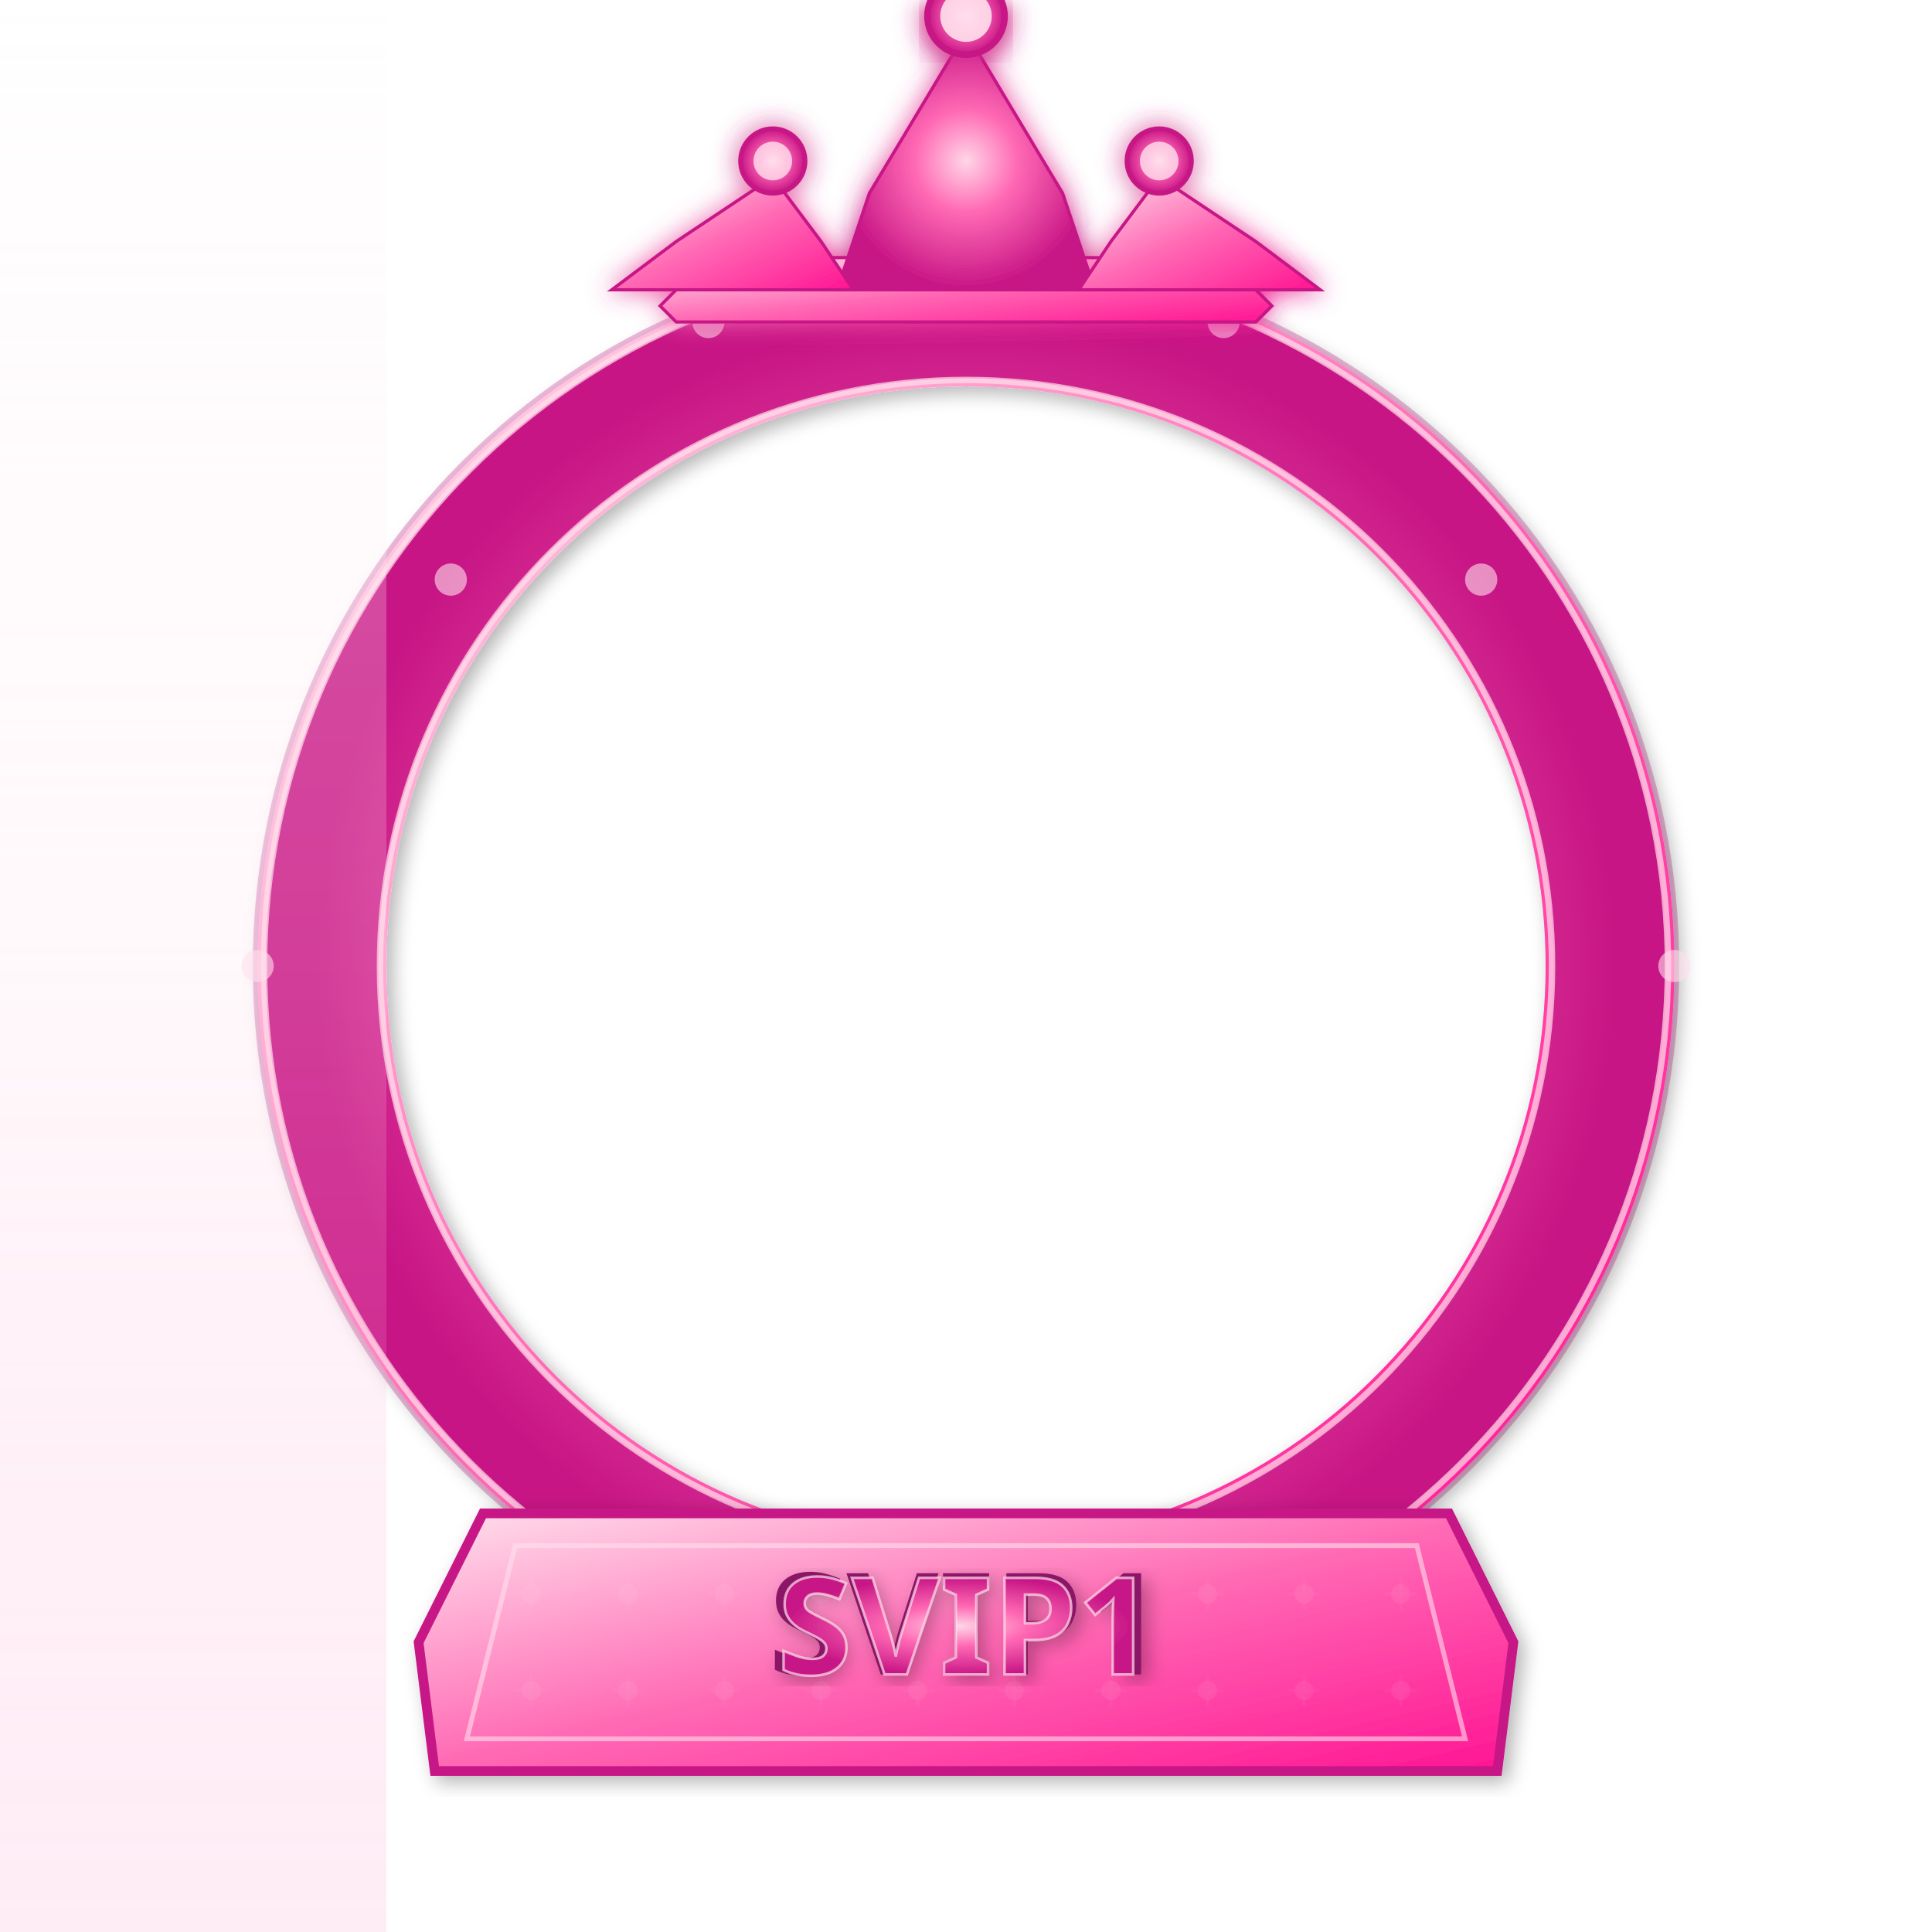
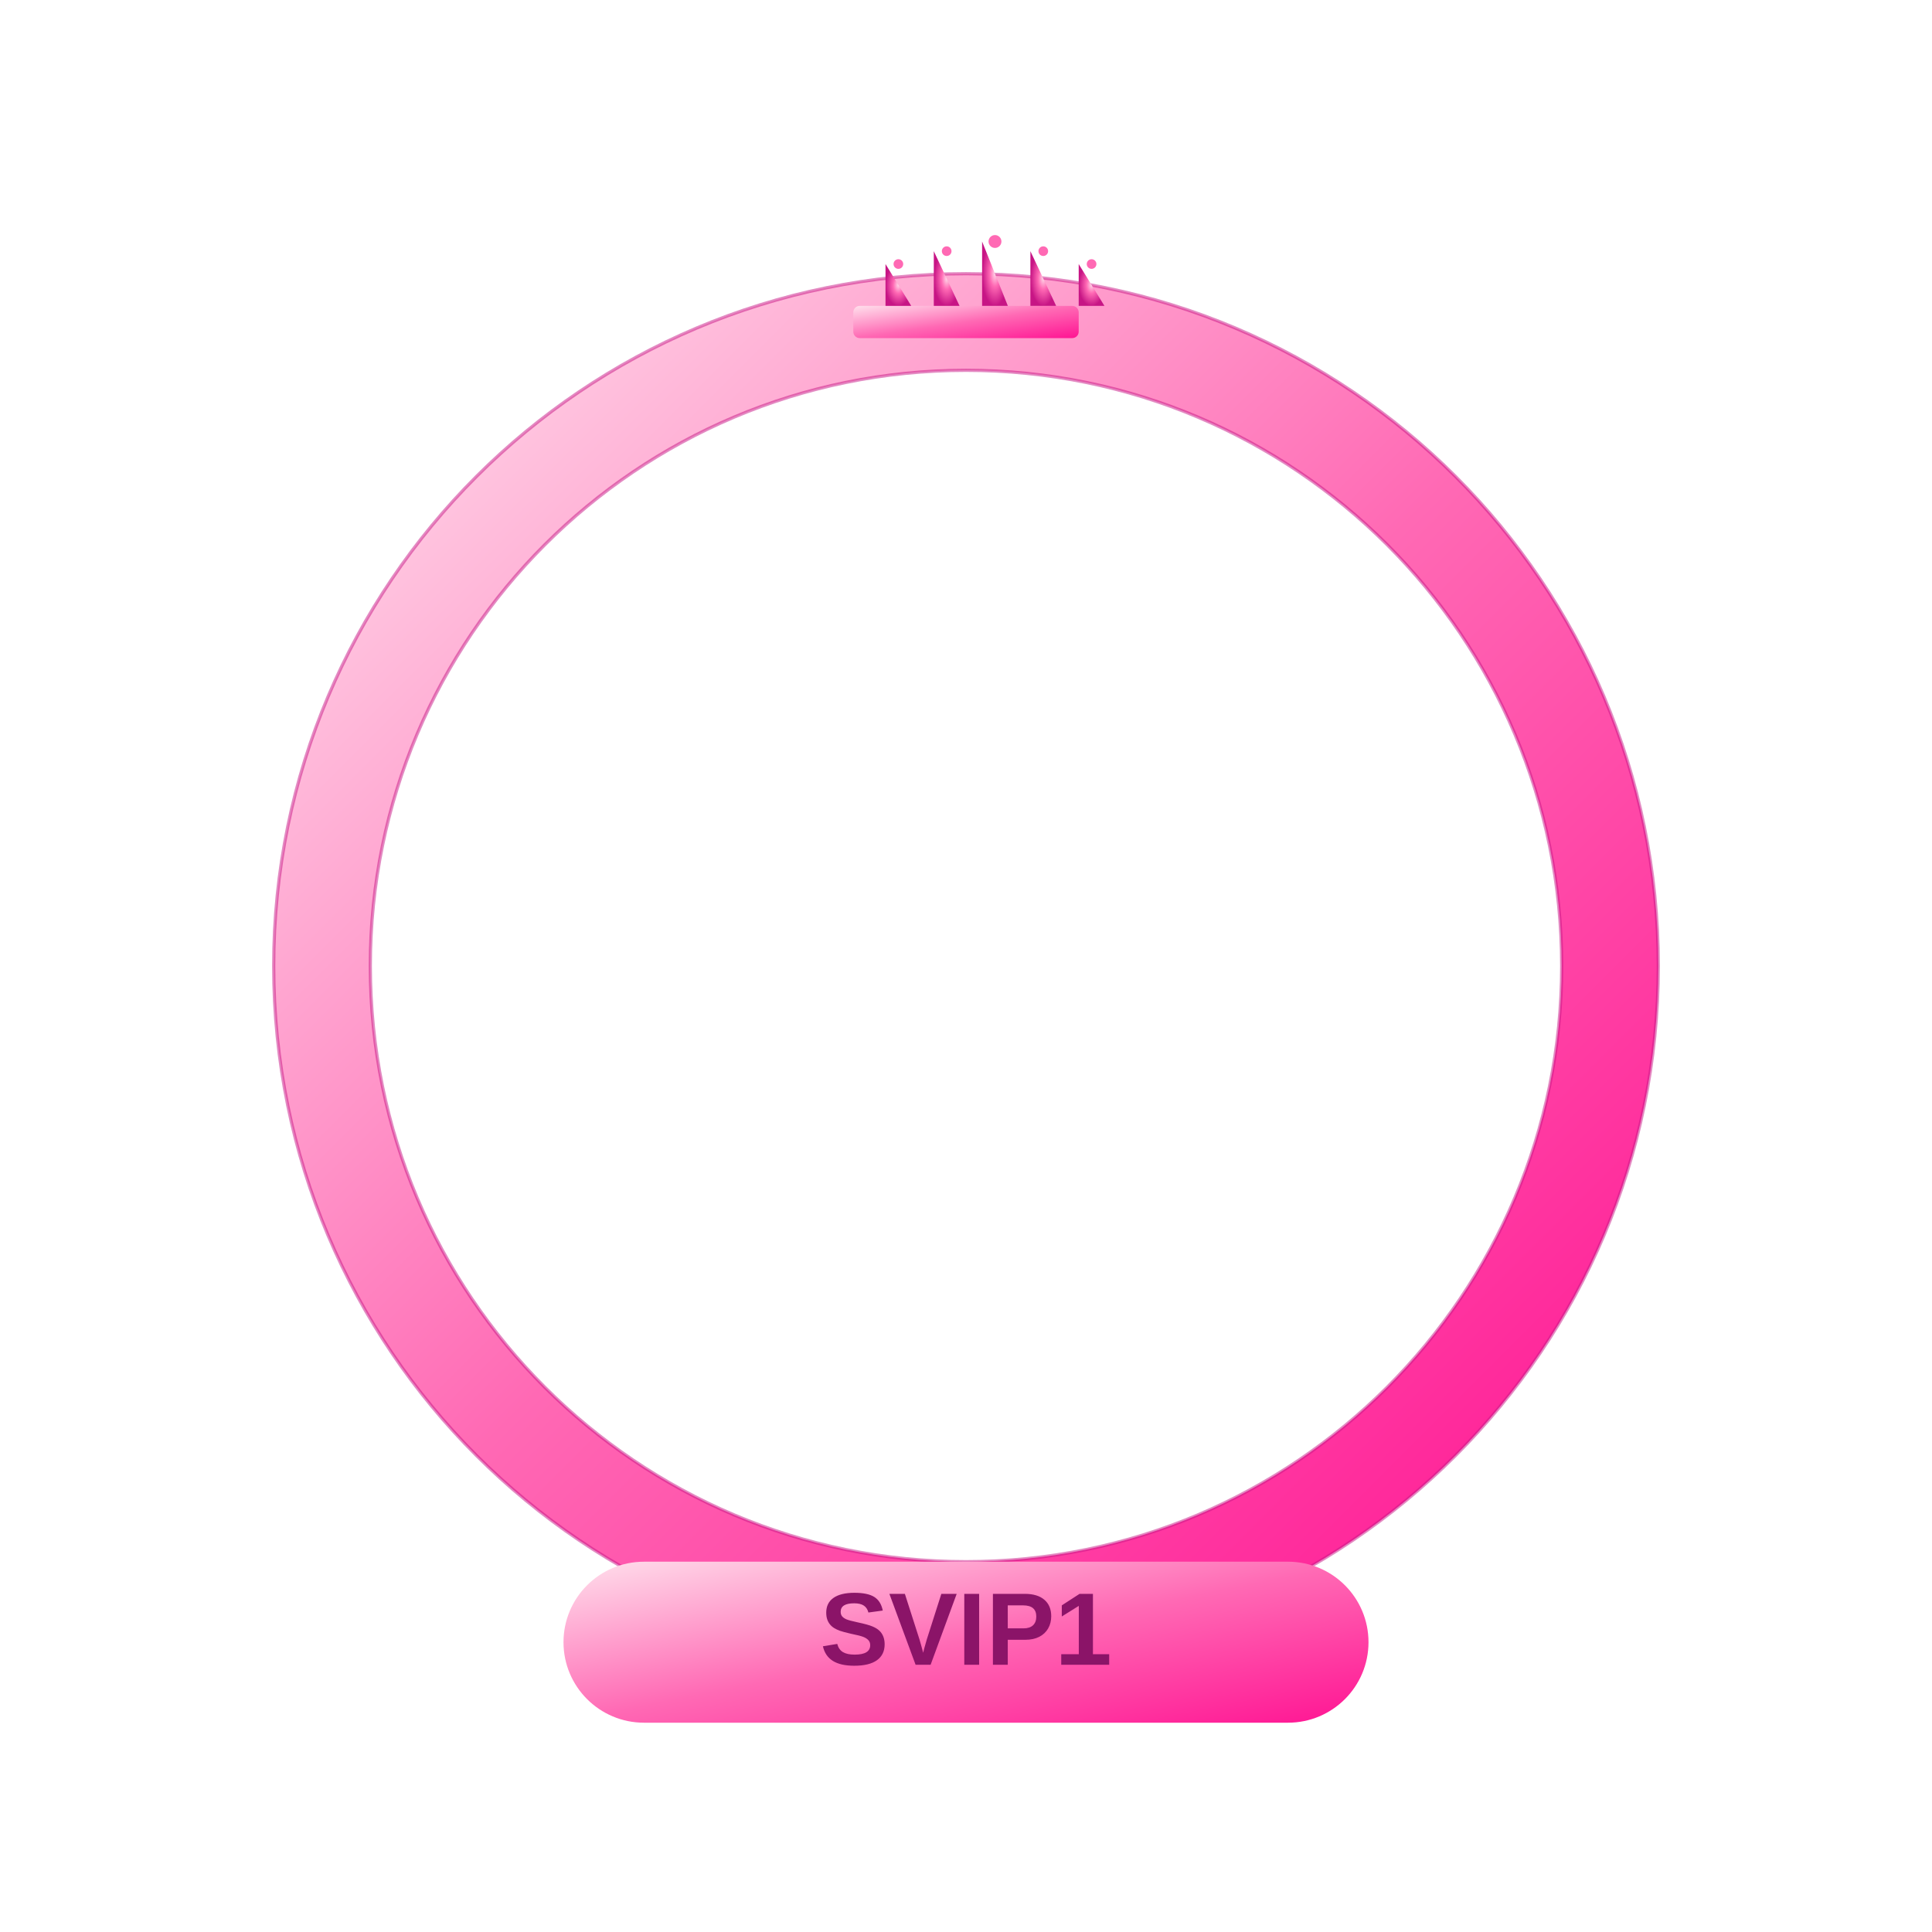
<svg xmlns="http://www.w3.org/2000/svg" width="600" height="600" viewBox="0 0 600 600" fill="none">
  <defs>
    <linearGradient id="pinkGradient1" x1="0" y1="0" x2="1" y2="1">
      <stop offset="0%" stop-color="#ffe0ec" />
      <stop offset="50%" stop-color="#ff69b4" />
      <stop offset="100%" stop-color="#ff1493" />
    </linearGradient>
    <radialGradient id="pinkRadial" cx="50%" cy="50%" r="50%">
      <stop offset="0%" stop-color="#ffd6e7" />
      <stop offset="40%" stop-color="#ff69b4" />
      <stop offset="100%" stop-color="#c71585" />
    </radialGradient>
-     <linearGradient id="pinkShine" x1="0" y1="0" x2="0" y2="1">
-       <stop offset="0%" stop-color="#ffffff" stop-opacity="0.8" />
-       <stop offset="50%" stop-color="#ffe0ec" stop-opacity="0.5" />
-       <stop offset="100%" stop-color="#ff69b4" stop-opacity="0.3" />
-     </linearGradient>
-     <filter id="glow">
-       <feGaussianBlur stdDeviation="4" result="coloredBlur" />
-       <feMerge>
-         <feMergeNode in="coloredBlur" />
-         <feMergeNode in="SourceGraphic" />
-       </feMerge>
-     </filter>
-     <filter id="shadow">
-       <feDropShadow dx="2" dy="2" stdDeviation="3" flood-opacity="0.3" />
-     </filter>
-     <pattern id="ornamentPattern" x="0" y="0" width="30" height="30" patternUnits="userSpaceOnUse">
-       <circle cx="15" cy="15" r="3" fill="#ffe0ec" opacity="0.4" />
-       <path d="M10,15 L20,15 M15,10 L15,20" stroke="#ffe0ec" stroke-width="1" opacity="0.2" />
-     </pattern>
  </defs>
-   <circle cx="300" cy="300" r="220" fill="none" stroke="#c71585" stroke-width="3" opacity="0.3" />
-   <circle cx="300" cy="300" r="200" fill="none" stroke="url(#pinkGradient1)" stroke-width="40" filter="url(#shadow)" />
-   <circle cx="300" cy="300" r="200" fill="none" stroke="url(#pinkRadial)" stroke-width="35" />
-   <circle cx="300" cy="300" r="218" fill="none" stroke="#ffe0ec" stroke-width="2" opacity="0.7" />
-   <circle cx="300" cy="300" r="182" fill="none" stroke="#ffe0ec" stroke-width="2" opacity="0.7" />
-   <g opacity="0.6">
-     <circle cx="300" cy="80" r="5" fill="#ffe0ec" />
-     <circle cx="220" cy="100" r="5" fill="#ffe0ec" />
-     <circle cx="380" cy="100" r="5" fill="#ffe0ec" />
-     <circle cx="140" cy="180" r="5" fill="#ffe0ec" />
-     <circle cx="460" cy="180" r="5" fill="#ffe0ec" />
-     <circle cx="80" cy="300" r="5" fill="#ffe0ec" />
-     <circle cx="520" cy="300" r="5" fill="#ffe0ec" />
+   <circle cx="300" cy="300" r="200" fill="none" stroke="url(#pinkGradient1)" stroke-width="30" />
+   <circle cx="300" cy="300" r="215" fill="none" stroke="#c71585" stroke-width="1" opacity="0.5" />
+   <circle cx="300" cy="300" r="185" fill="none" stroke="#c71585" stroke-width="1" opacity="0.5" />
+   <g>
+     <rect x="265" y="95" width="70" height="10" fill="url(#pinkGradient1)" rx="2" />
+     <path d="M275,95 L275,82 L283,95" fill="url(#pinkRadial)" />
+     <path d="M290,95 L290,78 L298,95" fill="url(#pinkRadial)" />
+     <path d="M305,95 L305,75 L313,95" fill="url(#pinkRadial)" />
+     <path d="M320,95 L320,78 L328,95" fill="url(#pinkRadial)" />
+     <path d="M335,95 L335,82 L343,95" fill="url(#pinkRadial)" />
+     <circle cx="279" cy="82" r="1.5" fill="#ff69b4" />
+     <circle cx="294" cy="78" r="1.5" fill="#ff69b4" />
+     <circle cx="309" cy="75" r="2" fill="#ff69b4" />
+     <circle cx="324" cy="78" r="1.5" fill="#ff69b4" />
+     <circle cx="339" cy="82" r="1.5" fill="#ff69b4" />
  </g>
-   <g filter="url(#glow)">
-     <path d="M220,80 L380,80 L395,95 L390,100 L210,100 L205,95 Z" fill="url(#pinkGradient1)" stroke="#c71585" stroke-width="1" />
-     <path d="M300,10 L270,60 L260,90 L340,90 L330,60 Z" fill="url(#pinkRadial)" stroke="#c71585" stroke-width="1" />
-     <path d="M240,55 L210,75 L190,90 L265,90 L255,75 Z" fill="url(#pinkGradient1)" stroke="#c71585" stroke-width="1" />
-     <path d="M360,55 L390,75 L410,90 L335,90 L345,75 Z" fill="url(#pinkGradient1)" stroke="#c71585" stroke-width="1" />
-     <circle cx="300" cy="5" r="12" fill="url(#pinkRadial)" stroke="#c71585" stroke-width="2" filter="url(#glow)" />
-     <circle cx="300" cy="5" r="8" fill="#ffe0ec" opacity="0.9" />
-     <circle cx="240" cy="50" r="10" fill="url(#pinkRadial)" stroke="#c71585" stroke-width="1.5" />
-     <circle cx="240" cy="50" r="6" fill="#ffe0ec" opacity="0.8" />
-     <circle cx="360" cy="50" r="10" fill="url(#pinkRadial)" stroke="#c71585" stroke-width="1.5" />
-     <circle cx="360" cy="50" r="6" fill="#ffe0ec" opacity="0.8" />
+   <g>
+     <rect x="175" y="485" width="250" height="50" rx="25" fill="url(#pinkGradient1)" />
+     <text x="300" y="517" text-anchor="middle" fill="#8b1468" font-size="32" font-family="Arial" font-weight="bold">SVIP1</text>
  </g>
-   <g filter="url(#shadow)">
-     <path d="M150,470 L450,470 L470,510 L465,550 L135,550 L130,510 Z" fill="url(#pinkGradient1)" stroke="#c71585" stroke-width="3" />
-     <rect x="155" y="475" width="290" height="70" fill="url(#ornamentPattern)" opacity="0.2" />
-     <path d="M160,480 L440,480 L455,540 L145,540 Z" fill="none" stroke="#ffe0ec" stroke-width="1.5" opacity="0.6" />
-     <text x="300" y="520" text-anchor="middle" fill="#8b1468" font-size="44" font-family="Arial Black" font-weight="bold" filter="url(#shadow)">SVIP1</text>
-     <text x="300" y="520" text-anchor="middle" fill="url(#pinkRadial)" font-size="42" font-family="Arial Black" font-weight="bold">SVIP1</text>
-     <text x="300" y="520" text-anchor="middle" fill="none" stroke="#ffe0ec" stroke-width="0.8" font-size="42" font-family="Arial Black" font-weight="bold" opacity="0.7">SVIP1</text>
-   </g>
-   <rect x="0" y="0" width="120" height="600" fill="url(#pinkShine)" opacity="0.4">
-     <animateTransform attributeName="transform" type="translate" from="-120 0" to="720 0" dur="4s" repeatCount="indefinite" />
-   </rect>
</svg>
